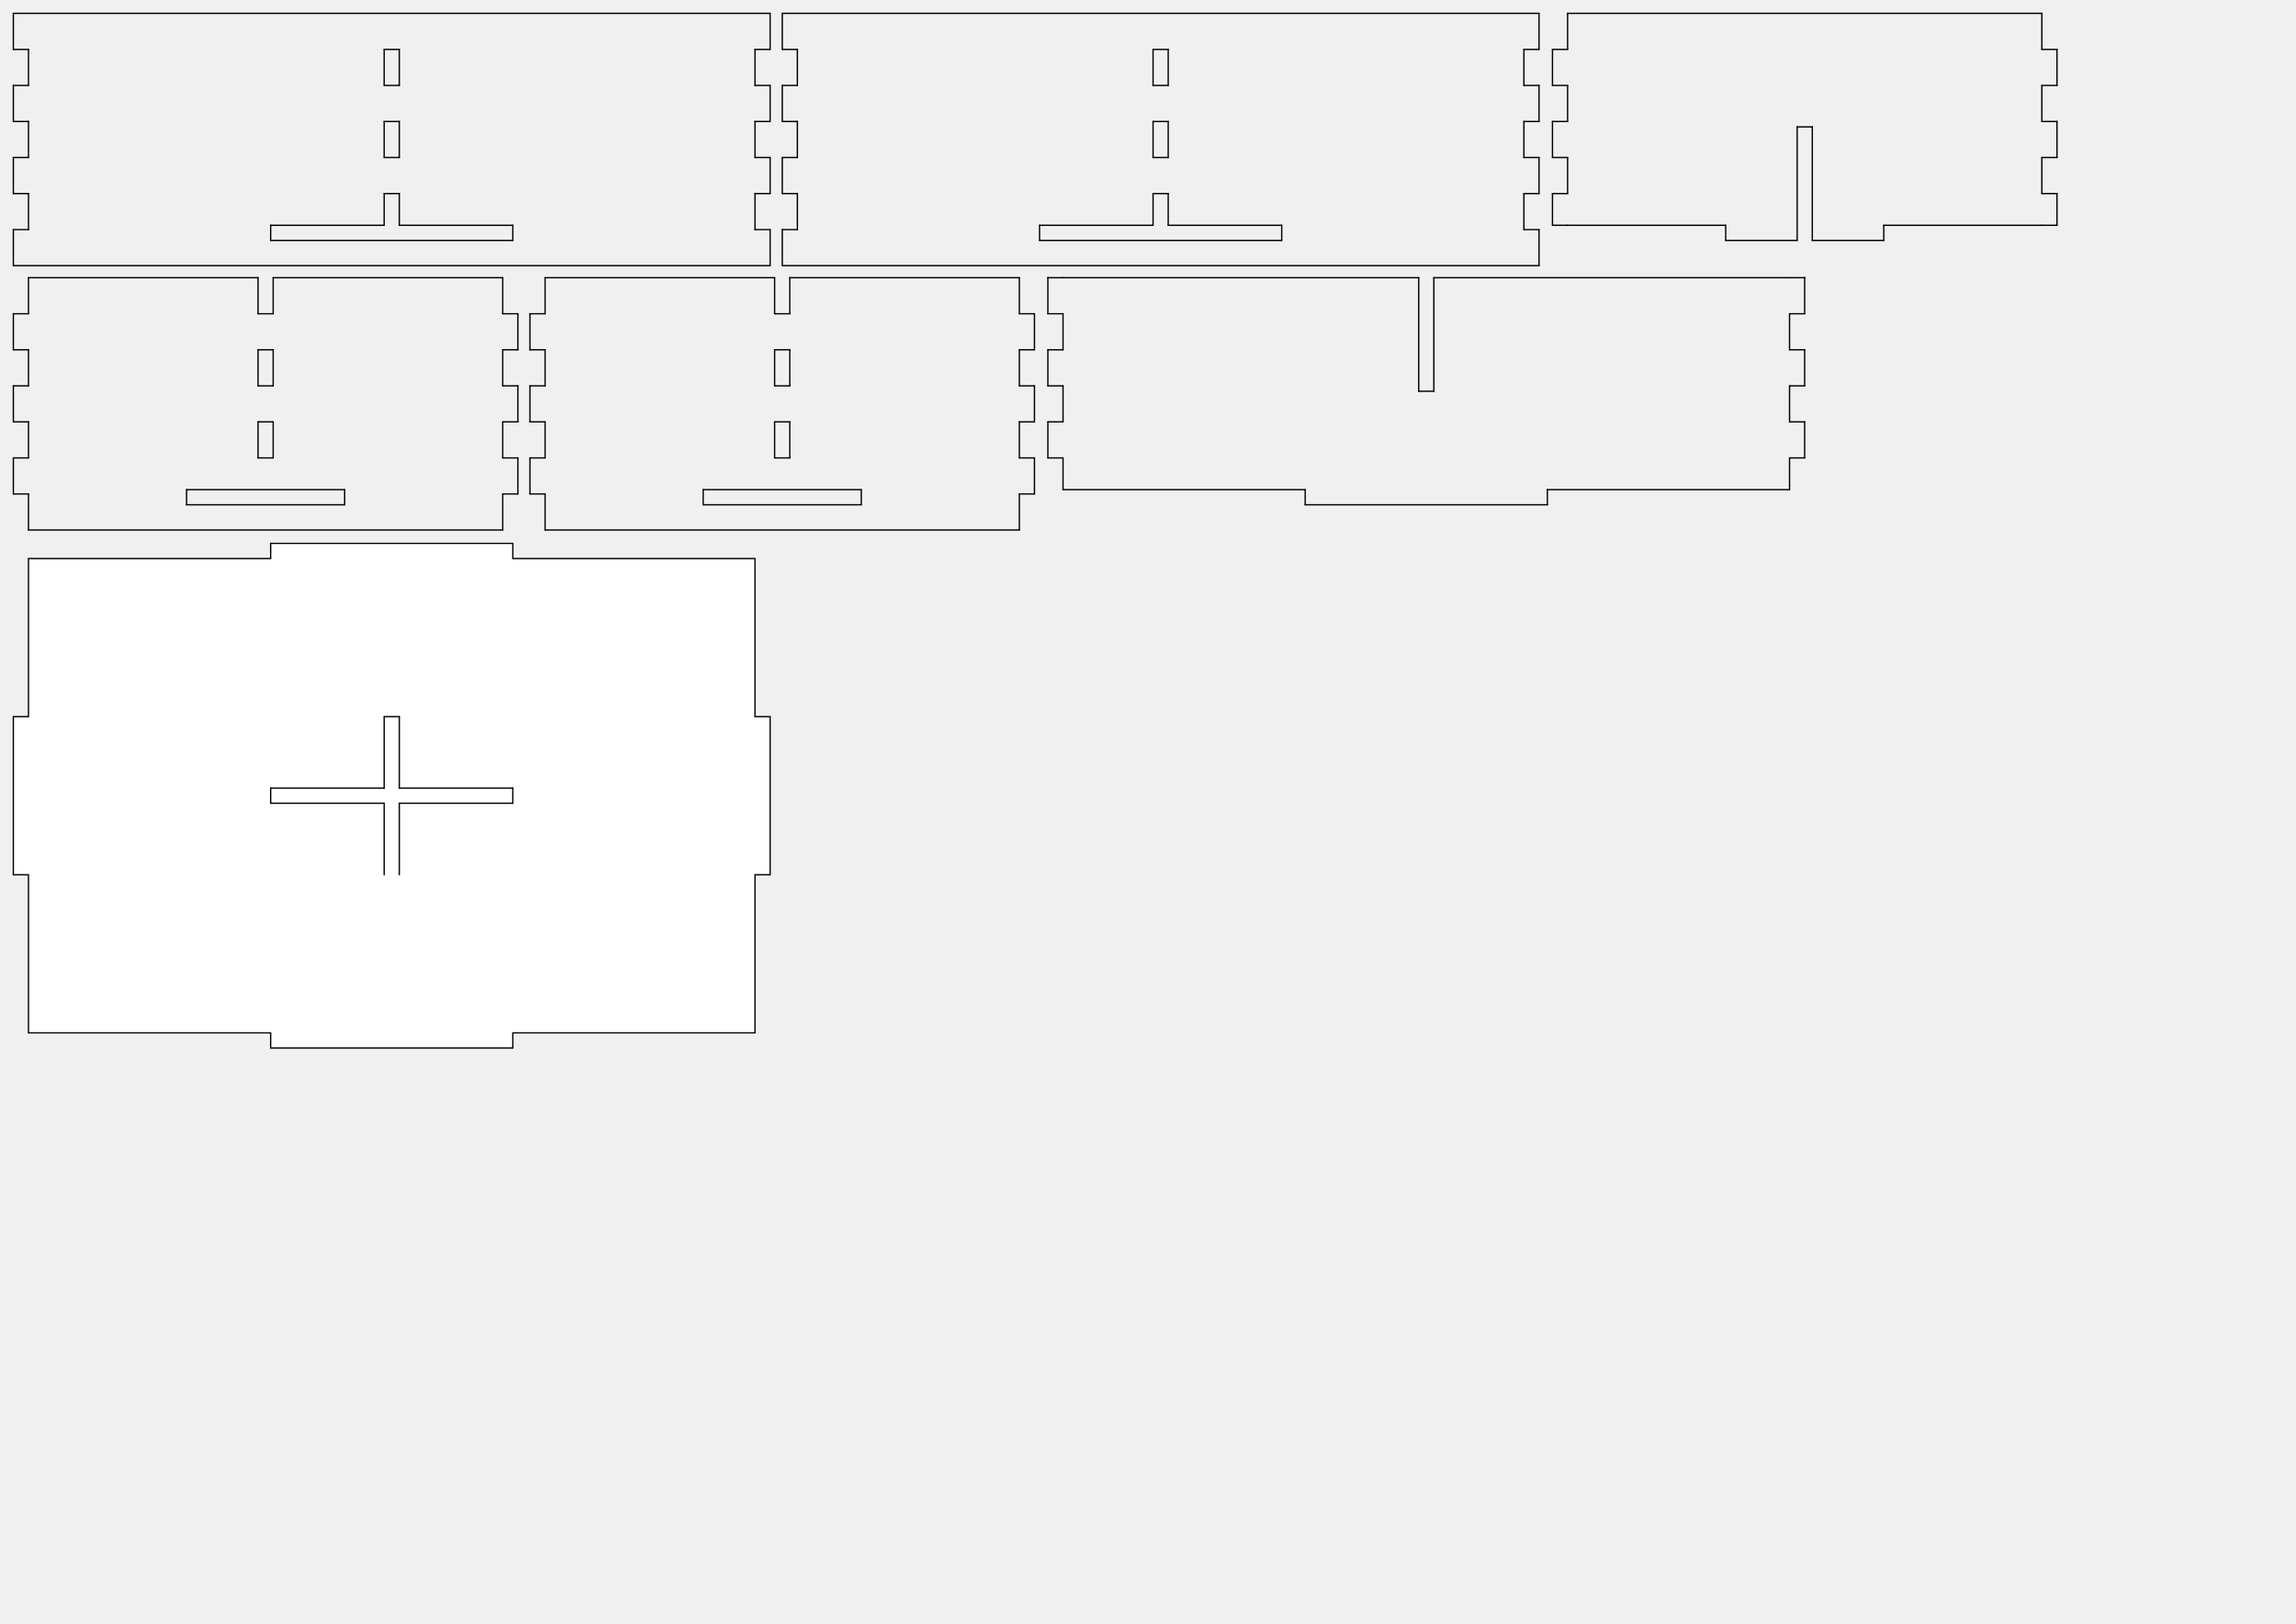
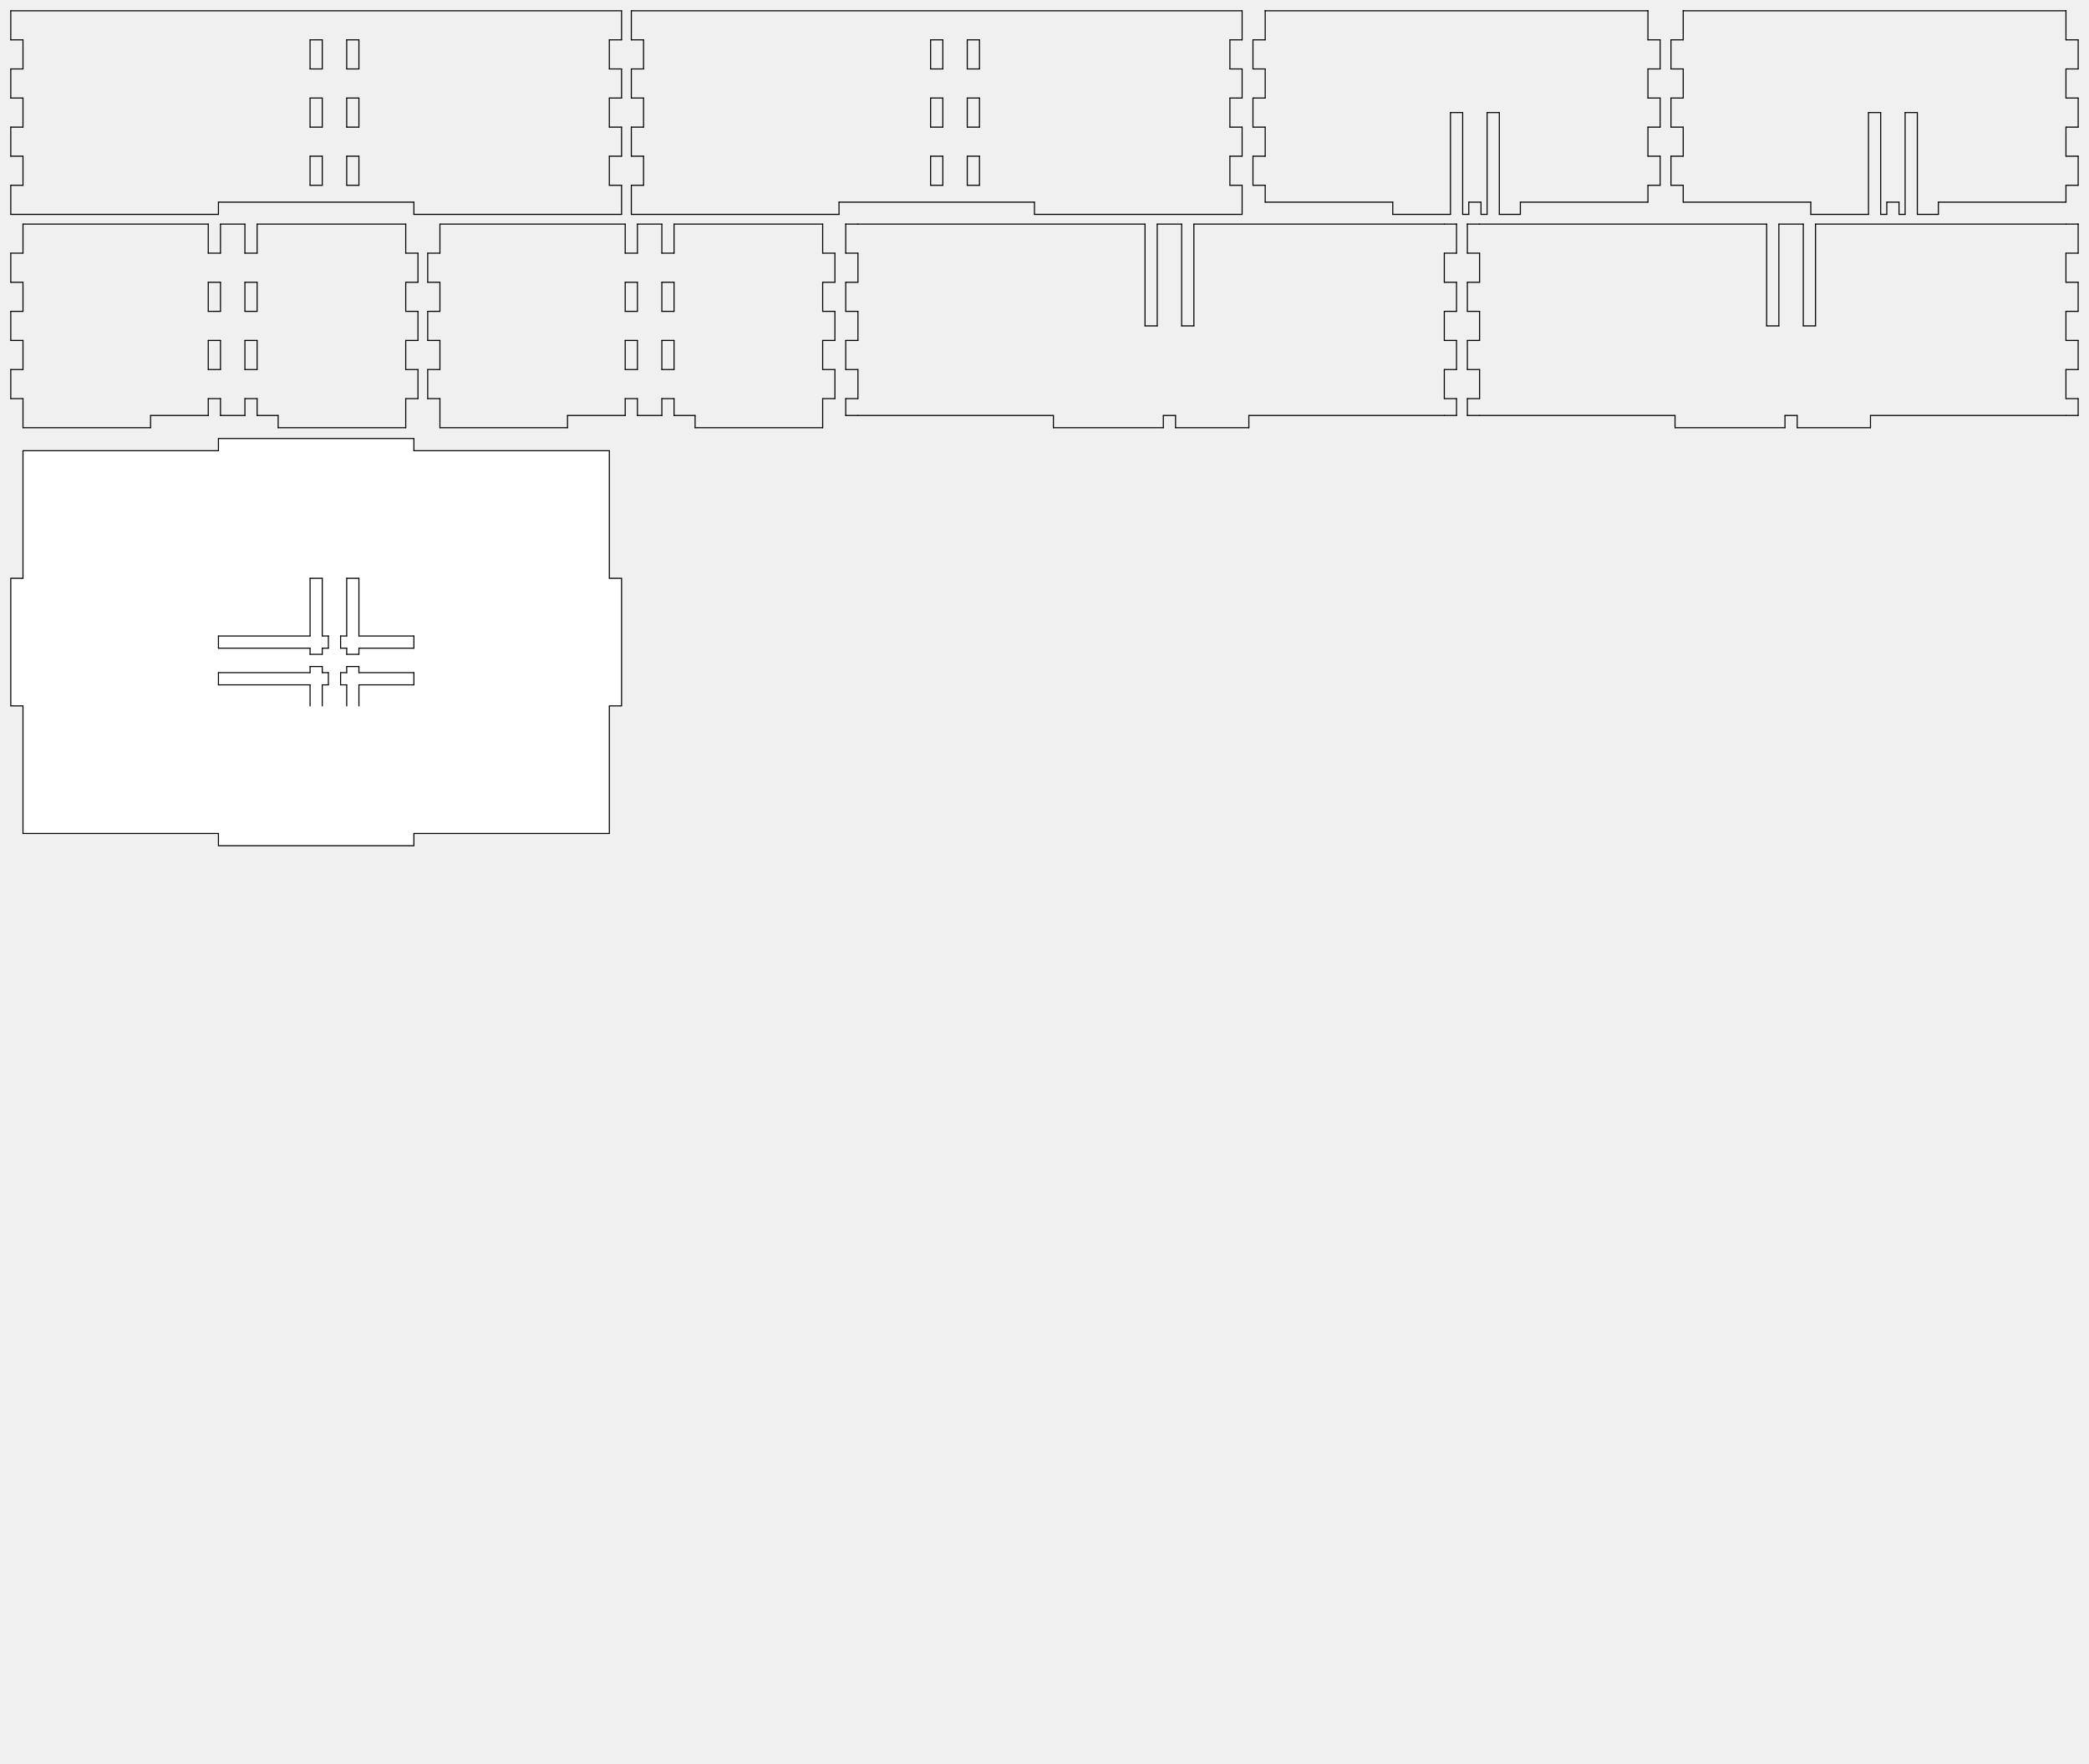
- <svg xmlns="http://www.w3.org/2000/svg" style="fill-opacity:1; color-rendering:auto; color-interpolation:auto; text-rendering:auto; stroke:black; stroke-linecap:square; stroke-miterlimit:10; shape-rendering:auto; stroke-opacity:1; fill:black; stroke-dasharray:none; font-weight:normal; stroke-width:1; font-family:'Dialog'; font-style:normal; stroke-linejoin:miter; font-size:12px; stroke-dashoffset:0; image-rendering:auto;" width="1720" height="1216">
+ <svg xmlns="http://www.w3.org/2000/svg" style="fill-opacity:1; color-rendering:auto; color-interpolation:auto; text-rendering:auto; stroke:black; stroke-linecap:square; stroke-miterlimit:10; shape-rendering:auto; stroke-opacity:1; fill:black; stroke-dasharray:none; font-weight:normal; stroke-width:1; font-family:'Dialog'; font-style:normal; stroke-linejoin:miter; font-size:12px; stroke-dashoffset:0; image-rendering:auto;" width="1939" height="1637">
  <defs id="genericDefs" />
  <g>
    <g style="stroke-linecap:round;">
      <line y2="36.997" style="fill:none;" x1="576.929" x2="576.929" y1="10" />
    </g>
    <g style="stroke-linecap:round;">
      <line y2="36.997" style="fill:none;" x1="576.929" x2="565.591" y1="36.997" />
      <line y2="36.997" style="fill:none;" x1="10" x2="10" y1="10" />
      <line y2="36.997" style="fill:none;" x1="10" x2="21.339" y1="36.997" />
      <line y2="63.993" style="fill:none;" x1="565.591" x2="565.591" y1="36.997" />
      <line y2="63.993" style="fill:none;" x1="565.591" x2="576.929" y1="63.993" />
      <line y2="63.993" style="fill:none;" x1="21.339" x2="21.339" y1="36.997" />
      <line y2="63.993" style="fill:none;" x1="21.339" x2="10" y1="63.993" />
      <line y2="90.99" style="fill:none;" x1="576.929" x2="576.929" y1="63.993" />
      <line y2="90.99" style="fill:none;" x1="576.929" x2="565.591" y1="90.99" />
      <line y2="90.99" style="fill:none;" x1="10" x2="10" y1="63.993" />
      <line y2="90.99" style="fill:none;" x1="10" x2="21.339" y1="90.99" />
      <line y2="117.987" style="fill:none;" x1="565.591" x2="565.591" y1="90.99" />
      <line y2="117.987" style="fill:none;" x1="565.591" x2="576.929" y1="117.987" />
      <line y2="117.987" style="fill:none;" x1="21.339" x2="21.339" y1="90.99" />
      <line y2="117.987" style="fill:none;" x1="21.339" x2="10" y1="117.987" />
      <line y2="144.983" style="fill:none;" x1="576.929" x2="576.929" y1="117.987" />
      <line y2="144.983" style="fill:none;" x1="576.929" x2="565.591" y1="144.983" />
      <line y2="144.983" style="fill:none;" x1="10" x2="10" y1="117.987" />
      <line y2="144.983" style="fill:none;" x1="10" x2="21.339" y1="144.983" />
      <line y2="171.98" style="fill:none;" x1="565.591" x2="565.591" y1="144.983" />
      <line y2="171.98" style="fill:none;" x1="565.591" x2="576.929" y1="171.98" />
      <line y2="171.98" style="fill:none;" x1="21.339" x2="21.339" y1="144.983" />
      <line y2="171.98" style="fill:none;" x1="21.339" x2="10" y1="171.98" />
      <line y2="198.976" style="fill:none;" x1="576.929" x2="576.929" y1="171.98" />
      <line y2="198.976" style="fill:none;" x1="10" x2="10" y1="171.98" />
      <line y2="36.997" style="fill:none;" x1="287.795" x2="299.134" y1="36.997" />
      <line y2="63.993" style="fill:none;" x1="287.795" x2="287.795" y1="36.997" />
      <line y2="63.993" style="fill:none;" x1="299.134" x2="299.134" y1="36.997" />
      <line y2="63.993" style="fill:none;" x1="287.795" x2="299.134" y1="63.993" />
+       <line y2="36.997" style="fill:none;" x1="321.811" x2="333.15" y1="36.997" />
+       <line y2="63.993" style="fill:none;" x1="321.811" x2="321.811" y1="36.997" />
+       <line y2="63.993" style="fill:none;" x1="333.15" x2="333.15" y1="36.997" />
+       <line y2="63.993" style="fill:none;" x1="321.811" x2="333.15" y1="63.993" />
      <line y2="90.99" style="fill:none;" x1="287.795" x2="299.134" y1="90.99" />
      <line y2="117.987" style="fill:none;" x1="287.795" x2="287.795" y1="90.99" />
      <line y2="117.987" style="fill:none;" x1="299.134" x2="299.134" y1="90.99" />
      <line y2="117.987" style="fill:none;" x1="287.795" x2="299.134" y1="117.987" />
+       <line y2="90.99" style="fill:none;" x1="321.811" x2="333.15" y1="90.99" />
+       <line y2="117.987" style="fill:none;" x1="321.811" x2="321.811" y1="90.99" />
+       <line y2="117.987" style="fill:none;" x1="333.15" x2="333.15" y1="90.99" />
+       <line y2="117.987" style="fill:none;" x1="321.811" x2="333.15" y1="117.987" />
      <line y2="144.983" style="fill:none;" x1="287.795" x2="299.134" y1="144.983" />
-       <line y2="168.74" style="fill:none;" x1="287.795" x2="287.795" y1="144.983" />
-       <line y2="168.74" style="fill:none;" x1="299.134" x2="299.134" y1="144.983" />
+       <line y2="171.98" style="fill:none;" x1="287.795" x2="287.795" y1="144.983" />
+       <line y2="171.98" style="fill:none;" x1="299.134" x2="299.134" y1="144.983" />
+       <line y2="171.98" style="fill:none;" x1="287.795" x2="299.134" y1="171.98" />
+       <line y2="144.983" style="fill:none;" x1="321.811" x2="333.15" y1="144.983" />
+       <line y2="171.98" style="fill:none;" x1="321.811" x2="321.811" y1="144.983" />
+       <line y2="171.98" style="fill:none;" x1="333.15" x2="333.15" y1="144.983" />
+       <line y2="171.98" style="fill:none;" x1="321.811" x2="333.15" y1="171.98" />
      <line y2="10" style="fill:none;" x1="10" x2="576.929" y1="10" />
-       <line y2="180.079" style="fill:none;" x1="202.756" x2="202.756" y1="168.74" />
-       <line y2="168.74" style="fill:none;" x1="384.173" x2="384.173" y1="180.079" />
-       <line y2="180.079" style="fill:none;" x1="202.756" x2="384.173" y1="180.079" />
-       <line y2="168.74" style="fill:none;" x1="202.756" x2="287.795" y1="168.74" />
-       <line y2="168.74" style="fill:none;" x1="299.134" x2="384.173" y1="168.74" />
-       <line y2="198.976" style="fill:none;" x1="10" x2="576.929" y1="198.976" />
+       <line y2="198.976" style="fill:none;" x1="10" x2="202.756" y1="198.976" />
+       <line y2="187.638" style="fill:none;" x1="202.756" x2="202.756" y1="198.976" />
+       <line y2="187.638" style="fill:none;" x1="384.173" x2="384.173" y1="198.976" />
+       <line y2="198.976" style="fill:none;" x1="384.173" x2="576.929" y1="198.976" />
+       <line y2="187.638" style="fill:none;" x1="202.756" x2="384.173" y1="187.638" />
      <line y2="36.997" style="fill:none;" x1="1152.929" x2="1152.929" y1="10" />
      <line y2="36.997" style="fill:none;" x1="1152.929" x2="1141.591" y1="36.997" />
      <line y2="36.997" style="fill:none;" x1="586" x2="586" y1="10" />
      <line y2="36.997" style="fill:none;" x1="586" x2="597.339" y1="36.997" />
      <line y2="63.993" style="fill:none;" x1="1141.591" x2="1141.591" y1="36.997" />
      <line y2="63.993" style="fill:none;" x1="1141.591" x2="1152.929" y1="63.993" />
      <line y2="63.993" style="fill:none;" x1="597.339" x2="597.339" y1="36.997" />
      <line y2="63.993" style="fill:none;" x1="597.339" x2="586" y1="63.993" />
      <line y2="90.99" style="fill:none;" x1="1152.929" x2="1152.929" y1="63.993" />
      <line y2="90.99" style="fill:none;" x1="1152.929" x2="1141.591" y1="90.99" />
      <line y2="90.99" style="fill:none;" x1="586" x2="586" y1="63.993" />
      <line y2="90.99" style="fill:none;" x1="586" x2="597.339" y1="90.99" />
      <line y2="117.987" style="fill:none;" x1="1141.591" x2="1141.591" y1="90.99" />
      <line y2="117.987" style="fill:none;" x1="1141.591" x2="1152.929" y1="117.987" />
      <line y2="117.987" style="fill:none;" x1="597.339" x2="597.339" y1="90.99" />
      <line y2="117.987" style="fill:none;" x1="597.339" x2="586" y1="117.987" />
      <line y2="144.983" style="fill:none;" x1="1152.929" x2="1152.929" y1="117.987" />
      <line y2="144.983" style="fill:none;" x1="1152.929" x2="1141.591" y1="144.983" />
      <line y2="144.983" style="fill:none;" x1="586" x2="586" y1="117.987" />
      <line y2="144.983" style="fill:none;" x1="586" x2="597.339" y1="144.983" />
      <line y2="171.98" style="fill:none;" x1="1141.591" x2="1141.591" y1="144.983" />
      <line y2="171.98" style="fill:none;" x1="1141.591" x2="1152.929" y1="171.98" />
      <line y2="171.98" style="fill:none;" x1="597.339" x2="597.339" y1="144.983" />
      <line y2="171.98" style="fill:none;" x1="597.339" x2="586" y1="171.98" />
      <line y2="198.976" style="fill:none;" x1="1152.929" x2="1152.929" y1="171.98" />
      <line y2="198.976" style="fill:none;" x1="586" x2="586" y1="171.98" />
      <line y2="36.997" style="fill:none;" x1="863.795" x2="875.134" y1="36.997" />
      <line y2="63.993" style="fill:none;" x1="863.795" x2="863.795" y1="36.997" />
      <line y2="63.993" style="fill:none;" x1="875.134" x2="875.134" y1="36.997" />
      <line y2="63.993" style="fill:none;" x1="863.795" x2="875.134" y1="63.993" />
+       <line y2="36.997" style="fill:none;" x1="897.811" x2="909.15" y1="36.997" />
+       <line y2="63.993" style="fill:none;" x1="897.811" x2="897.811" y1="36.997" />
+       <line y2="63.993" style="fill:none;" x1="909.15" x2="909.15" y1="36.997" />
+       <line y2="63.993" style="fill:none;" x1="897.811" x2="909.15" y1="63.993" />
      <line y2="90.99" style="fill:none;" x1="863.795" x2="875.134" y1="90.99" />
      <line y2="117.987" style="fill:none;" x1="863.795" x2="863.795" y1="90.99" />
      <line y2="117.987" style="fill:none;" x1="875.134" x2="875.134" y1="90.99" />
      <line y2="117.987" style="fill:none;" x1="863.795" x2="875.134" y1="117.987" />
+       <line y2="90.99" style="fill:none;" x1="897.811" x2="909.15" y1="90.99" />
+       <line y2="117.987" style="fill:none;" x1="897.811" x2="897.811" y1="90.99" />
+       <line y2="117.987" style="fill:none;" x1="909.15" x2="909.15" y1="90.99" />
+       <line y2="117.987" style="fill:none;" x1="897.811" x2="909.15" y1="117.987" />
      <line y2="144.983" style="fill:none;" x1="863.795" x2="875.134" y1="144.983" />
-       <line y2="168.74" style="fill:none;" x1="863.795" x2="863.795" y1="144.983" />
-       <line y2="168.74" style="fill:none;" x1="875.134" x2="875.134" y1="144.983" />
+       <line y2="171.98" style="fill:none;" x1="863.795" x2="863.795" y1="144.983" />
+       <line y2="171.98" style="fill:none;" x1="875.134" x2="875.134" y1="144.983" />
+       <line y2="171.98" style="fill:none;" x1="863.795" x2="875.134" y1="171.98" />
+       <line y2="144.983" style="fill:none;" x1="897.811" x2="909.15" y1="144.983" />
+       <line y2="171.98" style="fill:none;" x1="897.811" x2="897.811" y1="144.983" />
+       <line y2="171.98" style="fill:none;" x1="909.15" x2="909.15" y1="144.983" />
+       <line y2="171.98" style="fill:none;" x1="897.811" x2="909.15" y1="171.98" />
      <line y2="10" style="fill:none;" x1="586" x2="1152.929" y1="10" />
-       <line y2="180.079" style="fill:none;" x1="778.756" x2="778.756" y1="168.74" />
-       <line y2="168.74" style="fill:none;" x1="960.173" x2="960.173" y1="180.079" />
-       <line y2="180.079" style="fill:none;" x1="778.756" x2="960.173" y1="180.079" />
-       <line y2="168.74" style="fill:none;" x1="778.756" x2="863.795" y1="168.74" />
-       <line y2="168.74" style="fill:none;" x1="875.134" x2="960.173" y1="168.74" />
-       <line y2="198.976" style="fill:none;" x1="586" x2="1152.929" y1="198.976" />
+       <line y2="198.976" style="fill:none;" x1="586" x2="778.756" y1="198.976" />
+       <line y2="187.638" style="fill:none;" x1="778.756" x2="778.756" y1="198.976" />
+       <line y2="187.638" style="fill:none;" x1="960.173" x2="960.173" y1="198.976" />
+       <line y2="198.976" style="fill:none;" x1="960.173" x2="1152.929" y1="198.976" />
+       <line y2="187.638" style="fill:none;" x1="778.756" x2="960.173" y1="187.638" />
      <line y2="234.997" style="fill:none;" x1="376.614" x2="376.614" y1="208" />
      <line y2="234.997" style="fill:none;" x1="387.953" x2="376.614" y1="234.997" />
      <line y2="234.997" style="fill:none;" x1="21.339" x2="21.339" y1="208" />
      <line y2="234.997" style="fill:none;" x1="10" x2="21.339" y1="234.997" />
      <line y2="261.993" style="fill:none;" x1="387.953" x2="387.953" y1="234.997" />
      <line y2="261.993" style="fill:none;" x1="376.614" x2="387.953" y1="261.993" />
      <line y2="261.993" style="fill:none;" x1="10" x2="10" y1="234.997" />
      <line y2="261.993" style="fill:none;" x1="21.339" x2="10" y1="261.993" />
      <line y2="288.99" style="fill:none;" x1="376.614" x2="376.614" y1="261.993" />
      <line y2="288.99" style="fill:none;" x1="387.953" x2="376.614" y1="288.99" />
      <line y2="288.99" style="fill:none;" x1="21.339" x2="21.339" y1="261.993" />
      <line y2="288.99" style="fill:none;" x1="10" x2="21.339" y1="288.99" />
      <line y2="315.986" style="fill:none;" x1="387.953" x2="387.953" y1="288.99" />
      <line y2="315.986" style="fill:none;" x1="376.614" x2="387.953" y1="315.986" />
      <line y2="315.986" style="fill:none;" x1="10" x2="10" y1="288.99" />
      <line y2="315.986" style="fill:none;" x1="21.339" x2="10" y1="315.986" />
      <line y2="342.983" style="fill:none;" x1="376.614" x2="376.614" y1="315.986" />
      <line y2="342.983" style="fill:none;" x1="387.953" x2="376.614" y1="342.983" />
      <line y2="342.983" style="fill:none;" x1="21.339" x2="21.339" y1="315.986" />
      <line y2="342.983" style="fill:none;" x1="10" x2="21.339" y1="342.983" />
      <line y2="369.98" style="fill:none;" x1="387.953" x2="387.953" y1="342.983" />
      <line y2="369.98" style="fill:none;" x1="376.614" x2="387.953" y1="369.98" />
      <line y2="369.98" style="fill:none;" x1="10" x2="10" y1="342.983" />
      <line y2="369.98" style="fill:none;" x1="21.339" x2="10" y1="369.98" />
      <line y2="396.976" style="fill:none;" x1="376.614" x2="376.614" y1="369.98" />
      <line y2="396.976" style="fill:none;" x1="21.339" x2="21.339" y1="369.98" />
      <line y2="234.997" style="fill:none;" x1="193.307" x2="193.307" y1="208" />
      <line y2="234.997" style="fill:none;" x1="204.646" x2="204.646" y1="208" />
      <line y2="234.997" style="fill:none;" x1="193.307" x2="204.646" y1="234.997" />
+       <line y2="234.997" style="fill:none;" x1="227.323" x2="227.323" y1="208" />
+       <line y2="234.997" style="fill:none;" x1="238.661" x2="238.661" y1="208" />
+       <line y2="234.997" style="fill:none;" x1="227.323" x2="238.661" y1="234.997" />
      <line y2="261.993" style="fill:none;" x1="193.307" x2="204.646" y1="261.993" />
      <line y2="288.99" style="fill:none;" x1="193.307" x2="193.307" y1="261.993" />
      <line y2="288.99" style="fill:none;" x1="204.646" x2="204.646" y1="261.993" />
      <line y2="288.99" style="fill:none;" x1="193.307" x2="204.646" y1="288.99" />
+       <line y2="261.993" style="fill:none;" x1="227.323" x2="238.661" y1="261.993" />
+       <line y2="288.99" style="fill:none;" x1="227.323" x2="227.323" y1="261.993" />
+       <line y2="288.99" style="fill:none;" x1="238.661" x2="238.661" y1="261.993" />
+       <line y2="288.99" style="fill:none;" x1="227.323" x2="238.661" y1="288.99" />
      <line y2="315.986" style="fill:none;" x1="193.307" x2="204.646" y1="315.986" />
      <line y2="342.983" style="fill:none;" x1="193.307" x2="193.307" y1="315.986" />
      <line y2="342.983" style="fill:none;" x1="204.646" x2="204.646" y1="315.986" />
      <line y2="342.983" style="fill:none;" x1="193.307" x2="204.646" y1="342.983" />
+       <line y2="315.986" style="fill:none;" x1="227.323" x2="238.661" y1="315.986" />
+       <line y2="342.983" style="fill:none;" x1="227.323" x2="227.323" y1="315.986" />
+       <line y2="342.983" style="fill:none;" x1="238.661" x2="238.661" y1="315.986" />
+       <line y2="342.983" style="fill:none;" x1="227.323" x2="238.661" y1="342.983" />
+       <line y2="369.98" style="fill:none;" x1="193.307" x2="204.646" y1="369.98" />
+       <line y2="385.638" style="fill:none;" x1="193.307" x2="193.307" y1="369.98" />
+       <line y2="385.638" style="fill:none;" x1="204.646" x2="204.646" y1="369.98" />
+       <line y2="369.98" style="fill:none;" x1="227.323" x2="238.661" y1="369.98" />
+       <line y2="385.638" style="fill:none;" x1="227.323" x2="227.323" y1="369.98" />
+       <line y2="385.638" style="fill:none;" x1="238.661" x2="238.661" y1="369.98" />
      <line y2="208" style="fill:none;" x1="21.339" x2="193.307" y1="208" />
-       <line y2="208" style="fill:none;" x1="204.646" x2="376.614" y1="208" />
-       <line y2="378.079" style="fill:none;" x1="139.764" x2="139.764" y1="366.74" />
-       <line y2="366.74" style="fill:none;" x1="258.189" x2="258.189" y1="378.079" />
-       <line y2="378.079" style="fill:none;" x1="139.764" x2="258.189" y1="378.079" />
-       <line y2="366.74" style="fill:none;" x1="139.764" x2="258.189" y1="366.74" />
-       <line y2="396.976" style="fill:none;" x1="21.339" x2="376.614" y1="396.976" />
+       <line y2="208" style="fill:none;" x1="204.646" x2="227.323" y1="208" />
+       <line y2="208" style="fill:none;" x1="238.661" x2="376.614" y1="208" />
+       <line y2="396.976" style="fill:none;" x1="21.339" x2="139.764" y1="396.976" />
+       <line y2="385.638" style="fill:none;" x1="139.764" x2="139.764" y1="396.976" />
+       <line y2="385.638" style="fill:none;" x1="258.189" x2="258.189" y1="396.976" />
+       <line y2="396.976" style="fill:none;" x1="258.189" x2="376.614" y1="396.976" />
+       <line y2="385.638" style="fill:none;" x1="139.764" x2="193.307" y1="385.638" />
+       <line y2="385.638" style="fill:none;" x1="204.646" x2="227.323" y1="385.638" />
+       <line y2="385.638" style="fill:none;" x1="238.661" x2="258.189" y1="385.638" />
      <line y2="234.997" style="fill:none;" x1="763.614" x2="763.614" y1="208" />
      <line y2="234.997" style="fill:none;" x1="774.953" x2="763.614" y1="234.997" />
      <line y2="234.997" style="fill:none;" x1="408.339" x2="408.339" y1="208" />
      <line y2="234.997" style="fill:none;" x1="397" x2="408.339" y1="234.997" />
      <line y2="261.993" style="fill:none;" x1="774.953" x2="774.953" y1="234.997" />
      <line y2="261.993" style="fill:none;" x1="763.614" x2="774.953" y1="261.993" />
      <line y2="261.993" style="fill:none;" x1="397" x2="397" y1="234.997" />
      <line y2="261.993" style="fill:none;" x1="408.339" x2="397" y1="261.993" />
      <line y2="288.99" style="fill:none;" x1="763.614" x2="763.614" y1="261.993" />
      <line y2="288.99" style="fill:none;" x1="774.953" x2="763.614" y1="288.99" />
      <line y2="288.99" style="fill:none;" x1="408.339" x2="408.339" y1="261.993" />
      <line y2="288.99" style="fill:none;" x1="397" x2="408.339" y1="288.99" />
      <line y2="315.986" style="fill:none;" x1="774.953" x2="774.953" y1="288.99" />
      <line y2="315.986" style="fill:none;" x1="763.614" x2="774.953" y1="315.986" />
      <line y2="315.986" style="fill:none;" x1="397" x2="397" y1="288.99" />
      <line y2="315.986" style="fill:none;" x1="408.339" x2="397" y1="315.986" />
      <line y2="342.983" style="fill:none;" x1="763.614" x2="763.614" y1="315.986" />
      <line y2="342.983" style="fill:none;" x1="774.953" x2="763.614" y1="342.983" />
      <line y2="342.983" style="fill:none;" x1="408.339" x2="408.339" y1="315.986" />
      <line y2="342.983" style="fill:none;" x1="397" x2="408.339" y1="342.983" />
      <line y2="369.98" style="fill:none;" x1="774.953" x2="774.953" y1="342.983" />
      <line y2="369.98" style="fill:none;" x1="763.614" x2="774.953" y1="369.98" />
      <line y2="369.98" style="fill:none;" x1="397" x2="397" y1="342.983" />
      <line y2="369.98" style="fill:none;" x1="408.339" x2="397" y1="369.98" />
      <line y2="396.976" style="fill:none;" x1="763.614" x2="763.614" y1="369.98" />
      <line y2="396.976" style="fill:none;" x1="408.339" x2="408.339" y1="369.98" />
      <line y2="234.997" style="fill:none;" x1="580.307" x2="580.307" y1="208" />
      <line y2="234.997" style="fill:none;" x1="591.646" x2="591.646" y1="208" />
      <line y2="234.997" style="fill:none;" x1="580.307" x2="591.646" y1="234.997" />
+       <line y2="234.997" style="fill:none;" x1="614.323" x2="614.323" y1="208" />
+       <line y2="234.997" style="fill:none;" x1="625.662" x2="625.662" y1="208" />
+       <line y2="234.997" style="fill:none;" x1="614.323" x2="625.662" y1="234.997" />
      <line y2="261.993" style="fill:none;" x1="580.307" x2="591.646" y1="261.993" />
      <line y2="288.99" style="fill:none;" x1="580.307" x2="580.307" y1="261.993" />
      <line y2="288.99" style="fill:none;" x1="591.646" x2="591.646" y1="261.993" />
      <line y2="288.99" style="fill:none;" x1="580.307" x2="591.646" y1="288.99" />
+       <line y2="261.993" style="fill:none;" x1="614.323" x2="625.662" y1="261.993" />
+       <line y2="288.99" style="fill:none;" x1="614.323" x2="614.323" y1="261.993" />
+       <line y2="288.99" style="fill:none;" x1="625.662" x2="625.662" y1="261.993" />
+       <line y2="288.99" style="fill:none;" x1="614.323" x2="625.662" y1="288.99" />
      <line y2="315.986" style="fill:none;" x1="580.307" x2="591.646" y1="315.986" />
      <line y2="342.983" style="fill:none;" x1="580.307" x2="580.307" y1="315.986" />
      <line y2="342.983" style="fill:none;" x1="591.646" x2="591.646" y1="315.986" />
      <line y2="342.983" style="fill:none;" x1="580.307" x2="591.646" y1="342.983" />
+       <line y2="315.986" style="fill:none;" x1="614.323" x2="625.662" y1="315.986" />
+       <line y2="342.983" style="fill:none;" x1="614.323" x2="614.323" y1="315.986" />
+       <line y2="342.983" style="fill:none;" x1="625.662" x2="625.662" y1="315.986" />
+       <line y2="342.983" style="fill:none;" x1="614.323" x2="625.662" y1="342.983" />
+       <line y2="369.98" style="fill:none;" x1="580.307" x2="591.646" y1="369.98" />
+       <line y2="385.638" style="fill:none;" x1="580.307" x2="580.307" y1="369.98" />
+       <line y2="385.638" style="fill:none;" x1="591.646" x2="591.646" y1="369.98" />
+       <line y2="369.98" style="fill:none;" x1="614.323" x2="625.662" y1="369.98" />
+       <line y2="385.638" style="fill:none;" x1="614.323" x2="614.323" y1="369.98" />
+       <line y2="385.638" style="fill:none;" x1="625.662" x2="625.662" y1="369.98" />
      <line y2="208" style="fill:none;" x1="408.339" x2="580.307" y1="208" />
-       <line y2="208" style="fill:none;" x1="591.646" x2="763.614" y1="208" />
-       <line y2="378.079" style="fill:none;" x1="526.764" x2="526.764" y1="366.74" />
-       <line y2="366.74" style="fill:none;" x1="645.189" x2="645.189" y1="378.079" />
-       <line y2="378.079" style="fill:none;" x1="526.764" x2="645.189" y1="378.079" />
-       <line y2="366.74" style="fill:none;" x1="526.764" x2="645.189" y1="366.74" />
-       <line y2="396.976" style="fill:none;" x1="408.339" x2="763.614" y1="396.976" />
+       <line y2="208" style="fill:none;" x1="591.646" x2="614.323" y1="208" />
+       <line y2="208" style="fill:none;" x1="625.662" x2="763.614" y1="208" />
+       <line y2="396.976" style="fill:none;" x1="408.339" x2="526.764" y1="396.976" />
+       <line y2="385.638" style="fill:none;" x1="526.764" x2="526.764" y1="396.976" />
+       <line y2="385.638" style="fill:none;" x1="645.189" x2="645.189" y1="396.976" />
+       <line y2="396.976" style="fill:none;" x1="645.189" x2="763.614" y1="396.976" />
+       <line y2="385.638" style="fill:none;" x1="526.764" x2="580.307" y1="385.638" />
+       <line y2="385.638" style="fill:none;" x1="591.646" x2="614.323" y1="385.638" />
+       <line y2="385.638" style="fill:none;" x1="625.662" x2="645.189" y1="385.638" />
      <path d="M21.339 418.339 L202.756 418.339 L202.756 407 L384.173 407 L384.173 418.339 L565.591 418.339 L565.591 536.764 L576.929 536.764 L576.929 655.189 L565.591 655.189 L565.591 773.614 L384.173 773.614 L384.173 784.953 L202.756 784.953 L202.756 773.614 L21.339 773.614 L21.339 655.189 L10 655.189 L10 655.189 L10 536.764 L21.339 536.764 Z" style="fill:white; stroke:none;" />
      <path style="fill:none;" d="M21.339 418.339 L202.756 418.339 L202.756 407 L384.173 407 L384.173 418.339 L565.591 418.339 L565.591 536.764 L576.929 536.764 L576.929 655.189 L565.591 655.189 L565.591 773.614 L384.173 773.614 L384.173 784.953 L202.756 784.953 L202.756 773.614 L21.339 773.614 L21.339 655.189 L10 655.189 L10 655.189 L10 536.764 L21.339 536.764 Z" />
      <line y2="590.307" style="fill:none;" x1="202.756" x2="287.795" y1="590.307" />
      <line y2="601.646" style="fill:none;" x1="202.756" x2="287.795" y1="601.646" />
-       <line y2="590.307" style="fill:none;" x1="299.134" x2="384.173" y1="590.307" />
-       <line y2="601.646" style="fill:none;" x1="299.134" x2="384.173" y1="601.646" />
+       <line y2="624.323" style="fill:none;" x1="202.756" x2="287.795" y1="624.323" />
+       <line y2="635.662" style="fill:none;" x1="202.756" x2="287.795" y1="635.662" />
+       <line y2="590.307" style="fill:none;" x1="299.134" x2="304.803" y1="590.307" />
+       <line y2="601.646" style="fill:none;" x1="299.134" x2="304.803" y1="601.646" />
+       <line y2="624.323" style="fill:none;" x1="299.134" x2="304.803" y1="624.323" />
+       <line y2="635.662" style="fill:none;" x1="299.134" x2="304.803" y1="635.662" />
+       <line y2="590.307" style="fill:none;" x1="316.142" x2="321.811" y1="590.307" />
+       <line y2="601.646" style="fill:none;" x1="316.142" x2="321.811" y1="601.646" />
+       <line y2="624.323" style="fill:none;" x1="316.142" x2="321.811" y1="624.323" />
+       <line y2="635.662" style="fill:none;" x1="316.142" x2="321.811" y1="635.662" />
+       <line y2="590.307" style="fill:none;" x1="333.15" x2="384.173" y1="590.307" />
+       <line y2="601.646" style="fill:none;" x1="333.15" x2="384.173" y1="601.646" />
+       <line y2="624.323" style="fill:none;" x1="333.15" x2="384.173" y1="624.323" />
+       <line y2="635.662" style="fill:none;" x1="333.15" x2="384.173" y1="635.662" />
      <line y2="590.307" style="fill:none;" x1="287.795" x2="287.795" y1="536.764" />
      <line y2="590.307" style="fill:none;" x1="299.134" x2="299.134" y1="536.764" />
-       <line y2="655.189" style="fill:none;" x1="287.795" x2="287.795" y1="601.646" />
-       <line y2="655.189" style="fill:none;" x1="299.134" x2="299.134" y1="601.646" />
+       <line y2="590.307" style="fill:none;" x1="321.811" x2="321.811" y1="536.764" />
+       <line y2="590.307" style="fill:none;" x1="333.15" x2="333.15" y1="536.764" />
+       <line y2="607.315" style="fill:none;" x1="287.795" x2="287.795" y1="601.646" />
+       <line y2="607.315" style="fill:none;" x1="299.134" x2="299.134" y1="601.646" />
+       <line y2="607.315" style="fill:none;" x1="321.811" x2="321.811" y1="601.646" />
+       <line y2="607.315" style="fill:none;" x1="333.15" x2="333.15" y1="601.646" />
+       <line y2="624.323" style="fill:none;" x1="287.795" x2="287.795" y1="618.654" />
+       <line y2="624.323" style="fill:none;" x1="299.134" x2="299.134" y1="618.654" />
+       <line y2="624.323" style="fill:none;" x1="321.811" x2="321.811" y1="618.654" />
+       <line y2="624.323" style="fill:none;" x1="333.15" x2="333.15" y1="618.654" />
+       <line y2="655.189" style="fill:none;" x1="287.795" x2="287.795" y1="635.661" />
+       <line y2="655.189" style="fill:none;" x1="299.134" x2="299.134" y1="635.661" />
+       <line y2="655.189" style="fill:none;" x1="321.811" x2="321.811" y1="635.661" />
+       <line y2="655.189" style="fill:none;" x1="333.15" x2="333.15" y1="635.661" />
+       <line y2="607.315" style="fill:none;" x1="287.795" x2="299.134" y1="607.315" />
+       <line y2="618.654" style="fill:none;" x1="287.795" x2="299.134" y1="618.654" />
+       <line y2="607.315" style="fill:none;" x1="321.811" x2="333.15" y1="607.315" />
+       <line y2="618.654" style="fill:none;" x1="321.811" x2="333.15" y1="618.654" />
+       <line y2="601.646" style="fill:none;" x1="304.803" x2="304.803" y1="590.307" />
+       <line y2="601.646" style="fill:none;" x1="316.142" x2="316.142" y1="590.307" />
+       <line y2="635.662" style="fill:none;" x1="304.803" x2="304.803" y1="624.323" />
+       <line y2="635.662" style="fill:none;" x1="316.142" x2="316.142" y1="624.323" />
      <line y2="601.646" style="fill:none;" x1="202.756" x2="202.756" y1="590.307" />
      <line y2="601.646" style="fill:none;" x1="384.173" x2="384.173" y1="590.307" />
+       <line y2="635.662" style="fill:none;" x1="202.756" x2="202.756" y1="624.323" />
+       <line y2="635.662" style="fill:none;" x1="384.173" x2="384.173" y1="624.323" />
      <line y2="536.764" style="fill:none;" x1="287.795" x2="299.134" y1="536.764" />
+       <line y2="536.764" style="fill:none;" x1="321.811" x2="333.15" y1="536.764" />
      <line y2="234.997" style="fill:none;" x1="1351.929" x2="1351.929" y1="208" />
      <line y2="234.997" style="fill:none;" x1="785" x2="785" y1="208" />
      <line y2="234.997" style="fill:none;" x1="1351.929" x2="1340.591" y1="234.997" />
      <line y2="234.997" style="fill:none;" x1="785" x2="796.339" y1="234.997" />
      <line y2="261.993" style="fill:none;" x1="1340.591" x2="1340.591" y1="234.997" />
      <line y2="261.993" style="fill:none;" x1="796.339" x2="796.339" y1="234.997" />
      <line y2="261.993" style="fill:none;" x1="1340.591" x2="1351.929" y1="261.993" />
      <line y2="261.993" style="fill:none;" x1="796.339" x2="785" y1="261.993" />
      <line y2="288.99" style="fill:none;" x1="1351.929" x2="1351.929" y1="261.993" />
      <line y2="288.99" style="fill:none;" x1="785" x2="785" y1="261.993" />
      <line y2="288.99" style="fill:none;" x1="1351.929" x2="1340.591" y1="288.99" />
      <line y2="288.99" style="fill:none;" x1="785" x2="796.339" y1="288.99" />
      <line y2="315.986" style="fill:none;" x1="1340.591" x2="1340.591" y1="288.99" />
      <line y2="315.986" style="fill:none;" x1="796.339" x2="796.339" y1="288.99" />
      <line y2="315.986" style="fill:none;" x1="1340.591" x2="1351.929" y1="315.986" />
      <line y2="315.986" style="fill:none;" x1="796.339" x2="785" y1="315.986" />
      <line y2="342.983" style="fill:none;" x1="1351.929" x2="1351.929" y1="315.986" />
      <line y2="342.983" style="fill:none;" x1="785" x2="785" y1="315.986" />
      <line y2="342.983" style="fill:none;" x1="1351.929" x2="1340.591" y1="342.983" />
      <line y2="342.983" style="fill:none;" x1="785" x2="796.339" y1="342.983" />
+       <line y2="369.98" style="fill:none;" x1="1340.591" x2="1340.591" y1="342.983" />
+       <line y2="369.98" style="fill:none;" x1="796.339" x2="796.339" y1="342.983" />
+       <line y2="369.98" style="fill:none;" x1="1340.591" x2="1351.929" y1="369.98" />
+       <line y2="369.98" style="fill:none;" x1="796.339" x2="785" y1="369.98" />
      <line y2="208" style="fill:none;" x1="785" x2="785" y1="208" />
      <line y2="208" style="fill:none;" x1="785" x2="796.339" y1="208" />
      <line y2="208" style="fill:none;" x1="1351.929" x2="1351.929" y1="208" />
      <line y2="208" style="fill:none;" x1="1351.929" x2="1340.591" y1="208" />
-       <line y2="366.74" style="fill:none;" x1="796.339" x2="796.339" y1="342.983" />
-       <line y2="366.74" style="fill:none;" x1="1340.591" x2="1340.591" y1="342.983" />
-       <line y2="293.039" style="fill:none;" x1="1062.795" x2="1062.795" y1="208" />
-       <line y2="208" style="fill:none;" x1="1074.134" x2="1074.134" y1="293.039" />
-       <line y2="293.039" style="fill:none;" x1="1062.795" x2="1074.134" y1="293.039" />
+       <line y2="369.98" style="fill:none;" x1="785" x2="785" y1="385.638" />
+       <line y2="385.638" style="fill:none;" x1="785" x2="796.339" y1="385.638" />
+       <line y2="369.98" style="fill:none;" x1="1351.929" x2="1351.929" y1="385.638" />
+       <line y2="385.638" style="fill:none;" x1="1351.929" x2="1340.591" y1="385.638" />
+       <line y2="302.488" style="fill:none;" x1="1062.795" x2="1062.795" y1="208" />
+       <line y2="208" style="fill:none;" x1="1074.134" x2="1074.134" y1="302.488" />
+       <line y2="302.488" style="fill:none;" x1="1062.795" x2="1074.134" y1="302.488" />
+       <line y2="302.488" style="fill:none;" x1="1096.811" x2="1096.811" y1="208" />
+       <line y2="208" style="fill:none;" x1="1108.15" x2="1108.15" y1="302.488" />
+       <line y2="302.488" style="fill:none;" x1="1096.811" x2="1108.15" y1="302.488" />
      <line y2="208" style="fill:none;" x1="796.339" x2="1062.795" y1="208" />
-       <line y2="208" style="fill:none;" x1="1074.134" x2="1340.591" y1="208" />
-       <line y2="366.74" style="fill:none;" x1="796.339" x2="977.756" y1="366.74" />
-       <line y2="378.079" style="fill:none;" x1="977.756" x2="977.756" y1="366.74" />
-       <line y2="378.079" style="fill:none;" x1="977.756" x2="1159.173" y1="378.079" />
-       <line y2="366.74" style="fill:none;" x1="1159.173" x2="1159.173" y1="378.079" />
-       <line y2="366.74" style="fill:none;" x1="1159.173" x2="1340.591" y1="366.74" />
+       <line y2="208" style="fill:none;" x1="1074.134" x2="1096.811" y1="208" />
+       <line y2="208" style="fill:none;" x1="1108.15" x2="1340.591" y1="208" />
+       <line y2="385.638" style="fill:none;" x1="796.339" x2="977.756" y1="385.638" />
+       <line y2="396.976" style="fill:none;" x1="977.756" x2="977.756" y1="385.638" />
+       <line y2="396.976" style="fill:none;" x1="977.756" x2="1079.803" y1="396.976" />
+       <line y2="385.638" style="fill:none;" x1="1079.803" x2="1079.803" y1="396.976" />
+       <line y2="385.638" style="fill:none;" x1="1079.803" x2="1091.142" y1="385.638" />
+       <line y2="396.976" style="fill:none;" x1="1091.142" x2="1091.142" y1="385.638" />
+       <line y2="396.976" style="fill:none;" x1="1091.142" x2="1159.173" y1="396.976" />
+       <line y2="385.638" style="fill:none;" x1="1159.173" x2="1159.173" y1="396.976" />
+       <line y2="385.638" style="fill:none;" x1="1159.173" x2="1340.591" y1="385.638" />
+       <line y2="234.997" style="fill:none;" x1="1928.929" x2="1928.929" y1="208" />
+       <line y2="234.997" style="fill:none;" x1="1362" x2="1362" y1="208" />
+       <line y2="234.997" style="fill:none;" x1="1928.929" x2="1917.591" y1="234.997" />
+       <line y2="234.997" style="fill:none;" x1="1362" x2="1373.339" y1="234.997" />
+       <line y2="261.993" style="fill:none;" x1="1917.591" x2="1917.591" y1="234.997" />
+       <line y2="261.993" style="fill:none;" x1="1373.339" x2="1373.339" y1="234.997" />
+       <line y2="261.993" style="fill:none;" x1="1917.591" x2="1928.929" y1="261.993" />
+       <line y2="261.993" style="fill:none;" x1="1373.339" x2="1362" y1="261.993" />
+       <line y2="288.99" style="fill:none;" x1="1928.929" x2="1928.929" y1="261.993" />
+       <line y2="288.99" style="fill:none;" x1="1362" x2="1362" y1="261.993" />
+       <line y2="288.99" style="fill:none;" x1="1928.929" x2="1917.591" y1="288.99" />
+       <line y2="288.99" style="fill:none;" x1="1362" x2="1373.339" y1="288.99" />
+       <line y2="315.986" style="fill:none;" x1="1917.591" x2="1917.591" y1="288.99" />
+       <line y2="315.986" style="fill:none;" x1="1373.339" x2="1373.339" y1="288.99" />
+       <line y2="315.986" style="fill:none;" x1="1917.591" x2="1928.929" y1="315.986" />
+       <line y2="315.986" style="fill:none;" x1="1373.339" x2="1362" y1="315.986" />
+       <line y2="342.983" style="fill:none;" x1="1928.929" x2="1928.929" y1="315.986" />
+       <line y2="342.983" style="fill:none;" x1="1362" x2="1362" y1="315.986" />
+       <line y2="342.983" style="fill:none;" x1="1928.929" x2="1917.591" y1="342.983" />
+       <line y2="342.983" style="fill:none;" x1="1362" x2="1373.339" y1="342.983" />
+       <line y2="369.98" style="fill:none;" x1="1917.591" x2="1917.591" y1="342.983" />
+       <line y2="369.98" style="fill:none;" x1="1373.339" x2="1373.339" y1="342.983" />
+       <line y2="369.98" style="fill:none;" x1="1917.591" x2="1928.929" y1="369.98" />
+       <line y2="369.98" style="fill:none;" x1="1373.339" x2="1362" y1="369.98" />
+       <line y2="208" style="fill:none;" x1="1362" x2="1362" y1="208" />
+       <line y2="208" style="fill:none;" x1="1362" x2="1373.339" y1="208" />
+       <line y2="208" style="fill:none;" x1="1928.929" x2="1928.929" y1="208" />
+       <line y2="208" style="fill:none;" x1="1928.929" x2="1917.591" y1="208" />
+       <line y2="369.98" style="fill:none;" x1="1362" x2="1362" y1="385.638" />
+       <line y2="385.638" style="fill:none;" x1="1362" x2="1373.339" y1="385.638" />
+       <line y2="369.98" style="fill:none;" x1="1928.929" x2="1928.929" y1="385.638" />
+       <line y2="385.638" style="fill:none;" x1="1928.929" x2="1917.591" y1="385.638" />
+       <line y2="302.488" style="fill:none;" x1="1639.795" x2="1639.795" y1="208" />
+       <line y2="208" style="fill:none;" x1="1651.134" x2="1651.134" y1="302.488" />
+       <line y2="302.488" style="fill:none;" x1="1639.795" x2="1651.134" y1="302.488" />
+       <line y2="302.488" style="fill:none;" x1="1673.811" x2="1673.811" y1="208" />
+       <line y2="208" style="fill:none;" x1="1685.15" x2="1685.15" y1="302.488" />
+       <line y2="302.488" style="fill:none;" x1="1673.811" x2="1685.15" y1="302.488" />
+       <line y2="208" style="fill:none;" x1="1373.339" x2="1639.795" y1="208" />
+       <line y2="208" style="fill:none;" x1="1651.134" x2="1673.811" y1="208" />
+       <line y2="208" style="fill:none;" x1="1685.15" x2="1917.591" y1="208" />
+       <line y2="385.638" style="fill:none;" x1="1373.339" x2="1554.756" y1="385.638" />
+       <line y2="396.976" style="fill:none;" x1="1554.756" x2="1554.756" y1="385.638" />
+       <line y2="396.976" style="fill:none;" x1="1554.756" x2="1656.803" y1="396.976" />
+       <line y2="385.638" style="fill:none;" x1="1656.803" x2="1656.803" y1="396.976" />
+       <line y2="385.638" style="fill:none;" x1="1656.803" x2="1668.142" y1="385.638" />
+       <line y2="396.976" style="fill:none;" x1="1668.142" x2="1668.142" y1="385.638" />
+       <line y2="396.976" style="fill:none;" x1="1668.142" x2="1736.173" y1="396.976" />
+       <line y2="385.638" style="fill:none;" x1="1736.173" x2="1736.173" y1="396.976" />
+       <line y2="385.638" style="fill:none;" x1="1736.173" x2="1917.591" y1="385.638" />
      <line y2="36.997" style="fill:none;" x1="1529.614" x2="1529.614" y1="10" />
      <line y2="36.997" style="fill:none;" x1="1174.339" x2="1174.339" y1="10" />
      <line y2="36.997" style="fill:none;" x1="1540.953" x2="1529.614" y1="36.997" />
      <line y2="36.997" style="fill:none;" x1="1163" x2="1174.339" y1="36.997" />
      <line y2="63.993" style="fill:none;" x1="1540.953" x2="1540.953" y1="36.997" />
      <line y2="63.993" style="fill:none;" x1="1163" x2="1163" y1="36.997" />
      <line y2="63.993" style="fill:none;" x1="1529.614" x2="1540.953" y1="63.993" />
      <line y2="63.993" style="fill:none;" x1="1174.339" x2="1163" y1="63.993" />
      <line y2="90.99" style="fill:none;" x1="1529.614" x2="1529.614" y1="63.993" />
      <line y2="90.99" style="fill:none;" x1="1174.339" x2="1174.339" y1="63.993" />
      <line y2="90.99" style="fill:none;" x1="1540.953" x2="1529.614" y1="90.99" />
      <line y2="90.99" style="fill:none;" x1="1163" x2="1174.339" y1="90.99" />
      <line y2="117.987" style="fill:none;" x1="1540.953" x2="1540.953" y1="90.99" />
      <line y2="117.987" style="fill:none;" x1="1163" x2="1163" y1="90.99" />
      <line y2="117.987" style="fill:none;" x1="1529.614" x2="1540.953" y1="117.987" />
      <line y2="117.987" style="fill:none;" x1="1174.339" x2="1163" y1="117.987" />
      <line y2="144.983" style="fill:none;" x1="1529.614" x2="1529.614" y1="117.987" />
      <line y2="144.983" style="fill:none;" x1="1174.339" x2="1174.339" y1="117.987" />
      <line y2="144.983" style="fill:none;" x1="1540.953" x2="1529.614" y1="144.983" />
      <line y2="144.983" style="fill:none;" x1="1163" x2="1174.339" y1="144.983" />
+       <line y2="171.98" style="fill:none;" x1="1540.953" x2="1540.953" y1="144.983" />
+       <line y2="171.98" style="fill:none;" x1="1163" x2="1163" y1="144.983" />
+       <line y2="171.98" style="fill:none;" x1="1529.614" x2="1540.953" y1="171.98" />
+       <line y2="171.98" style="fill:none;" x1="1174.339" x2="1163" y1="171.98" />
      <line y2="10" style="fill:none;" x1="1174.339" x2="1174.339" y1="10" />
      <line y2="10" style="fill:none;" x1="1529.614" x2="1529.614" y1="10" />
-       <line y2="144.983" style="fill:none;" x1="1163" x2="1163" y1="168.74" />
-       <line y2="168.74" style="fill:none;" x1="1163" x2="1174.339" y1="168.74" />
-       <line y2="144.983" style="fill:none;" x1="1540.953" x2="1540.953" y1="168.74" />
-       <line y2="168.74" style="fill:none;" x1="1540.953" x2="1529.614" y1="168.74" />
-       <line y2="95.039" style="fill:none;" x1="1346.307" x2="1346.307" y1="180.079" />
-       <line y2="180.079" style="fill:none;" x1="1357.646" x2="1357.646" y1="95.039" />
-       <line y2="95.039" style="fill:none;" x1="1346.307" x2="1357.646" y1="95.039" />
-       <line y2="168.74" style="fill:none;" x1="1174.339" x2="1292.764" y1="168.74" />
-       <line y2="180.079" style="fill:none;" x1="1292.764" x2="1292.764" y1="168.74" />
-       <line y2="180.079" style="fill:none;" x1="1292.764" x2="1346.307" y1="180.079" />
-       <line y2="180.079" style="fill:none;" x1="1357.646" x2="1411.189" y1="180.079" />
-       <line y2="168.74" style="fill:none;" x1="1411.189" x2="1411.189" y1="180.079" />
-       <line y2="168.74" style="fill:none;" x1="1411.189" x2="1529.614" y1="168.74" />
+       <line y2="187.638" style="fill:none;" x1="1174.339" x2="1174.339" y1="171.98" />
+       <line y2="187.638" style="fill:none;" x1="1529.614" x2="1529.614" y1="171.98" />
+       <line y2="104.488" style="fill:none;" x1="1346.307" x2="1346.307" y1="198.976" />
+       <line y2="198.976" style="fill:none;" x1="1357.646" x2="1357.646" y1="104.488" />
+       <line y2="104.488" style="fill:none;" x1="1346.307" x2="1357.646" y1="104.488" />
+       <line y2="104.488" style="fill:none;" x1="1380.323" x2="1380.323" y1="198.976" />
+       <line y2="198.976" style="fill:none;" x1="1391.661" x2="1391.661" y1="104.488" />
+       <line y2="104.488" style="fill:none;" x1="1380.323" x2="1391.661" y1="104.488" />
+       <line y2="187.638" style="fill:none;" x1="1174.339" x2="1292.764" y1="187.638" />
+       <line y2="198.976" style="fill:none;" x1="1292.764" x2="1292.764" y1="187.638" />
+       <line y2="198.976" style="fill:none;" x1="1292.764" x2="1346.307" y1="198.976" />
+       <line y2="198.976" style="fill:none;" x1="1357.646" x2="1363.315" y1="198.976" />
+       <line y2="187.638" style="fill:none;" x1="1363.315" x2="1363.315" y1="198.976" />
+       <line y2="187.638" style="fill:none;" x1="1363.315" x2="1374.654" y1="187.638" />
+       <line y2="198.976" style="fill:none;" x1="1374.654" x2="1374.654" y1="187.638" />
+       <line y2="198.976" style="fill:none;" x1="1374.654" x2="1380.323" y1="198.976" />
+       <line y2="198.976" style="fill:none;" x1="1391.661" x2="1411.189" y1="198.976" />
+       <line y2="187.638" style="fill:none;" x1="1411.189" x2="1411.189" y1="198.976" />
+       <line y2="187.638" style="fill:none;" x1="1411.189" x2="1529.614" y1="187.638" />
      <line y2="10" style="fill:none;" x1="1174.339" x2="1529.614" y1="10" />
+       <line y2="36.997" style="fill:none;" x1="1917.614" x2="1917.614" y1="10" />
+       <line y2="36.997" style="fill:none;" x1="1562.339" x2="1562.339" y1="10" />
+       <line y2="36.997" style="fill:none;" x1="1928.953" x2="1917.614" y1="36.997" />
+       <line y2="36.997" style="fill:none;" x1="1551" x2="1562.339" y1="36.997" />
+       <line y2="63.993" style="fill:none;" x1="1928.953" x2="1928.953" y1="36.997" />
+       <line y2="63.993" style="fill:none;" x1="1551" x2="1551" y1="36.997" />
+       <line y2="63.993" style="fill:none;" x1="1917.614" x2="1928.953" y1="63.993" />
+       <line y2="63.993" style="fill:none;" x1="1562.339" x2="1551" y1="63.993" />
+       <line y2="90.99" style="fill:none;" x1="1917.614" x2="1917.614" y1="63.993" />
+       <line y2="90.99" style="fill:none;" x1="1562.339" x2="1562.339" y1="63.993" />
+       <line y2="90.99" style="fill:none;" x1="1928.953" x2="1917.614" y1="90.99" />
+       <line y2="90.99" style="fill:none;" x1="1551" x2="1562.339" y1="90.99" />
+       <line y2="117.987" style="fill:none;" x1="1928.953" x2="1928.953" y1="90.99" />
+       <line y2="117.987" style="fill:none;" x1="1551" x2="1551" y1="90.99" />
+       <line y2="117.987" style="fill:none;" x1="1917.614" x2="1928.953" y1="117.987" />
+       <line y2="117.987" style="fill:none;" x1="1562.339" x2="1551" y1="117.987" />
+       <line y2="144.983" style="fill:none;" x1="1917.614" x2="1917.614" y1="117.987" />
+       <line y2="144.983" style="fill:none;" x1="1562.339" x2="1562.339" y1="117.987" />
+       <line y2="144.983" style="fill:none;" x1="1928.953" x2="1917.614" y1="144.983" />
+       <line y2="144.983" style="fill:none;" x1="1551" x2="1562.339" y1="144.983" />
+       <line y2="171.98" style="fill:none;" x1="1928.953" x2="1928.953" y1="144.983" />
+       <line y2="171.98" style="fill:none;" x1="1551" x2="1551" y1="144.983" />
+       <line y2="171.98" style="fill:none;" x1="1917.614" x2="1928.953" y1="171.98" />
+       <line y2="171.98" style="fill:none;" x1="1562.339" x2="1551" y1="171.98" />
+       <line y2="10" style="fill:none;" x1="1562.339" x2="1562.339" y1="10" />
+       <line y2="10" style="fill:none;" x1="1917.614" x2="1917.614" y1="10" />
+       <line y2="187.638" style="fill:none;" x1="1562.339" x2="1562.339" y1="171.98" />
+       <line y2="187.638" style="fill:none;" x1="1917.614" x2="1917.614" y1="171.98" />
+       <line y2="104.488" style="fill:none;" x1="1734.307" x2="1734.307" y1="198.976" />
+       <line y2="198.976" style="fill:none;" x1="1745.646" x2="1745.646" y1="104.488" />
+       <line y2="104.488" style="fill:none;" x1="1734.307" x2="1745.646" y1="104.488" />
+       <line y2="104.488" style="fill:none;" x1="1768.323" x2="1768.323" y1="198.976" />
+       <line y2="198.976" style="fill:none;" x1="1779.661" x2="1779.661" y1="104.488" />
+       <line y2="104.488" style="fill:none;" x1="1768.323" x2="1779.661" y1="104.488" />
+       <line y2="187.638" style="fill:none;" x1="1562.339" x2="1680.764" y1="187.638" />
+       <line y2="198.976" style="fill:none;" x1="1680.764" x2="1680.764" y1="187.638" />
+       <line y2="198.976" style="fill:none;" x1="1680.764" x2="1734.307" y1="198.976" />
+       <line y2="198.976" style="fill:none;" x1="1745.646" x2="1751.315" y1="198.976" />
+       <line y2="187.638" style="fill:none;" x1="1751.315" x2="1751.315" y1="198.976" />
+       <line y2="187.638" style="fill:none;" x1="1751.315" x2="1762.654" y1="187.638" />
+       <line y2="198.976" style="fill:none;" x1="1762.654" x2="1762.654" y1="187.638" />
+       <line y2="198.976" style="fill:none;" x1="1762.654" x2="1768.323" y1="198.976" />
+       <line y2="198.976" style="fill:none;" x1="1779.661" x2="1799.189" y1="198.976" />
+       <line y2="187.638" style="fill:none;" x1="1799.189" x2="1799.189" y1="198.976" />
+       <line y2="187.638" style="fill:none;" x1="1799.189" x2="1917.614" y1="187.638" />
+       <line y2="10" style="fill:none;" x1="1562.339" x2="1917.614" y1="10" />
    </g>
  </g>
</svg>
